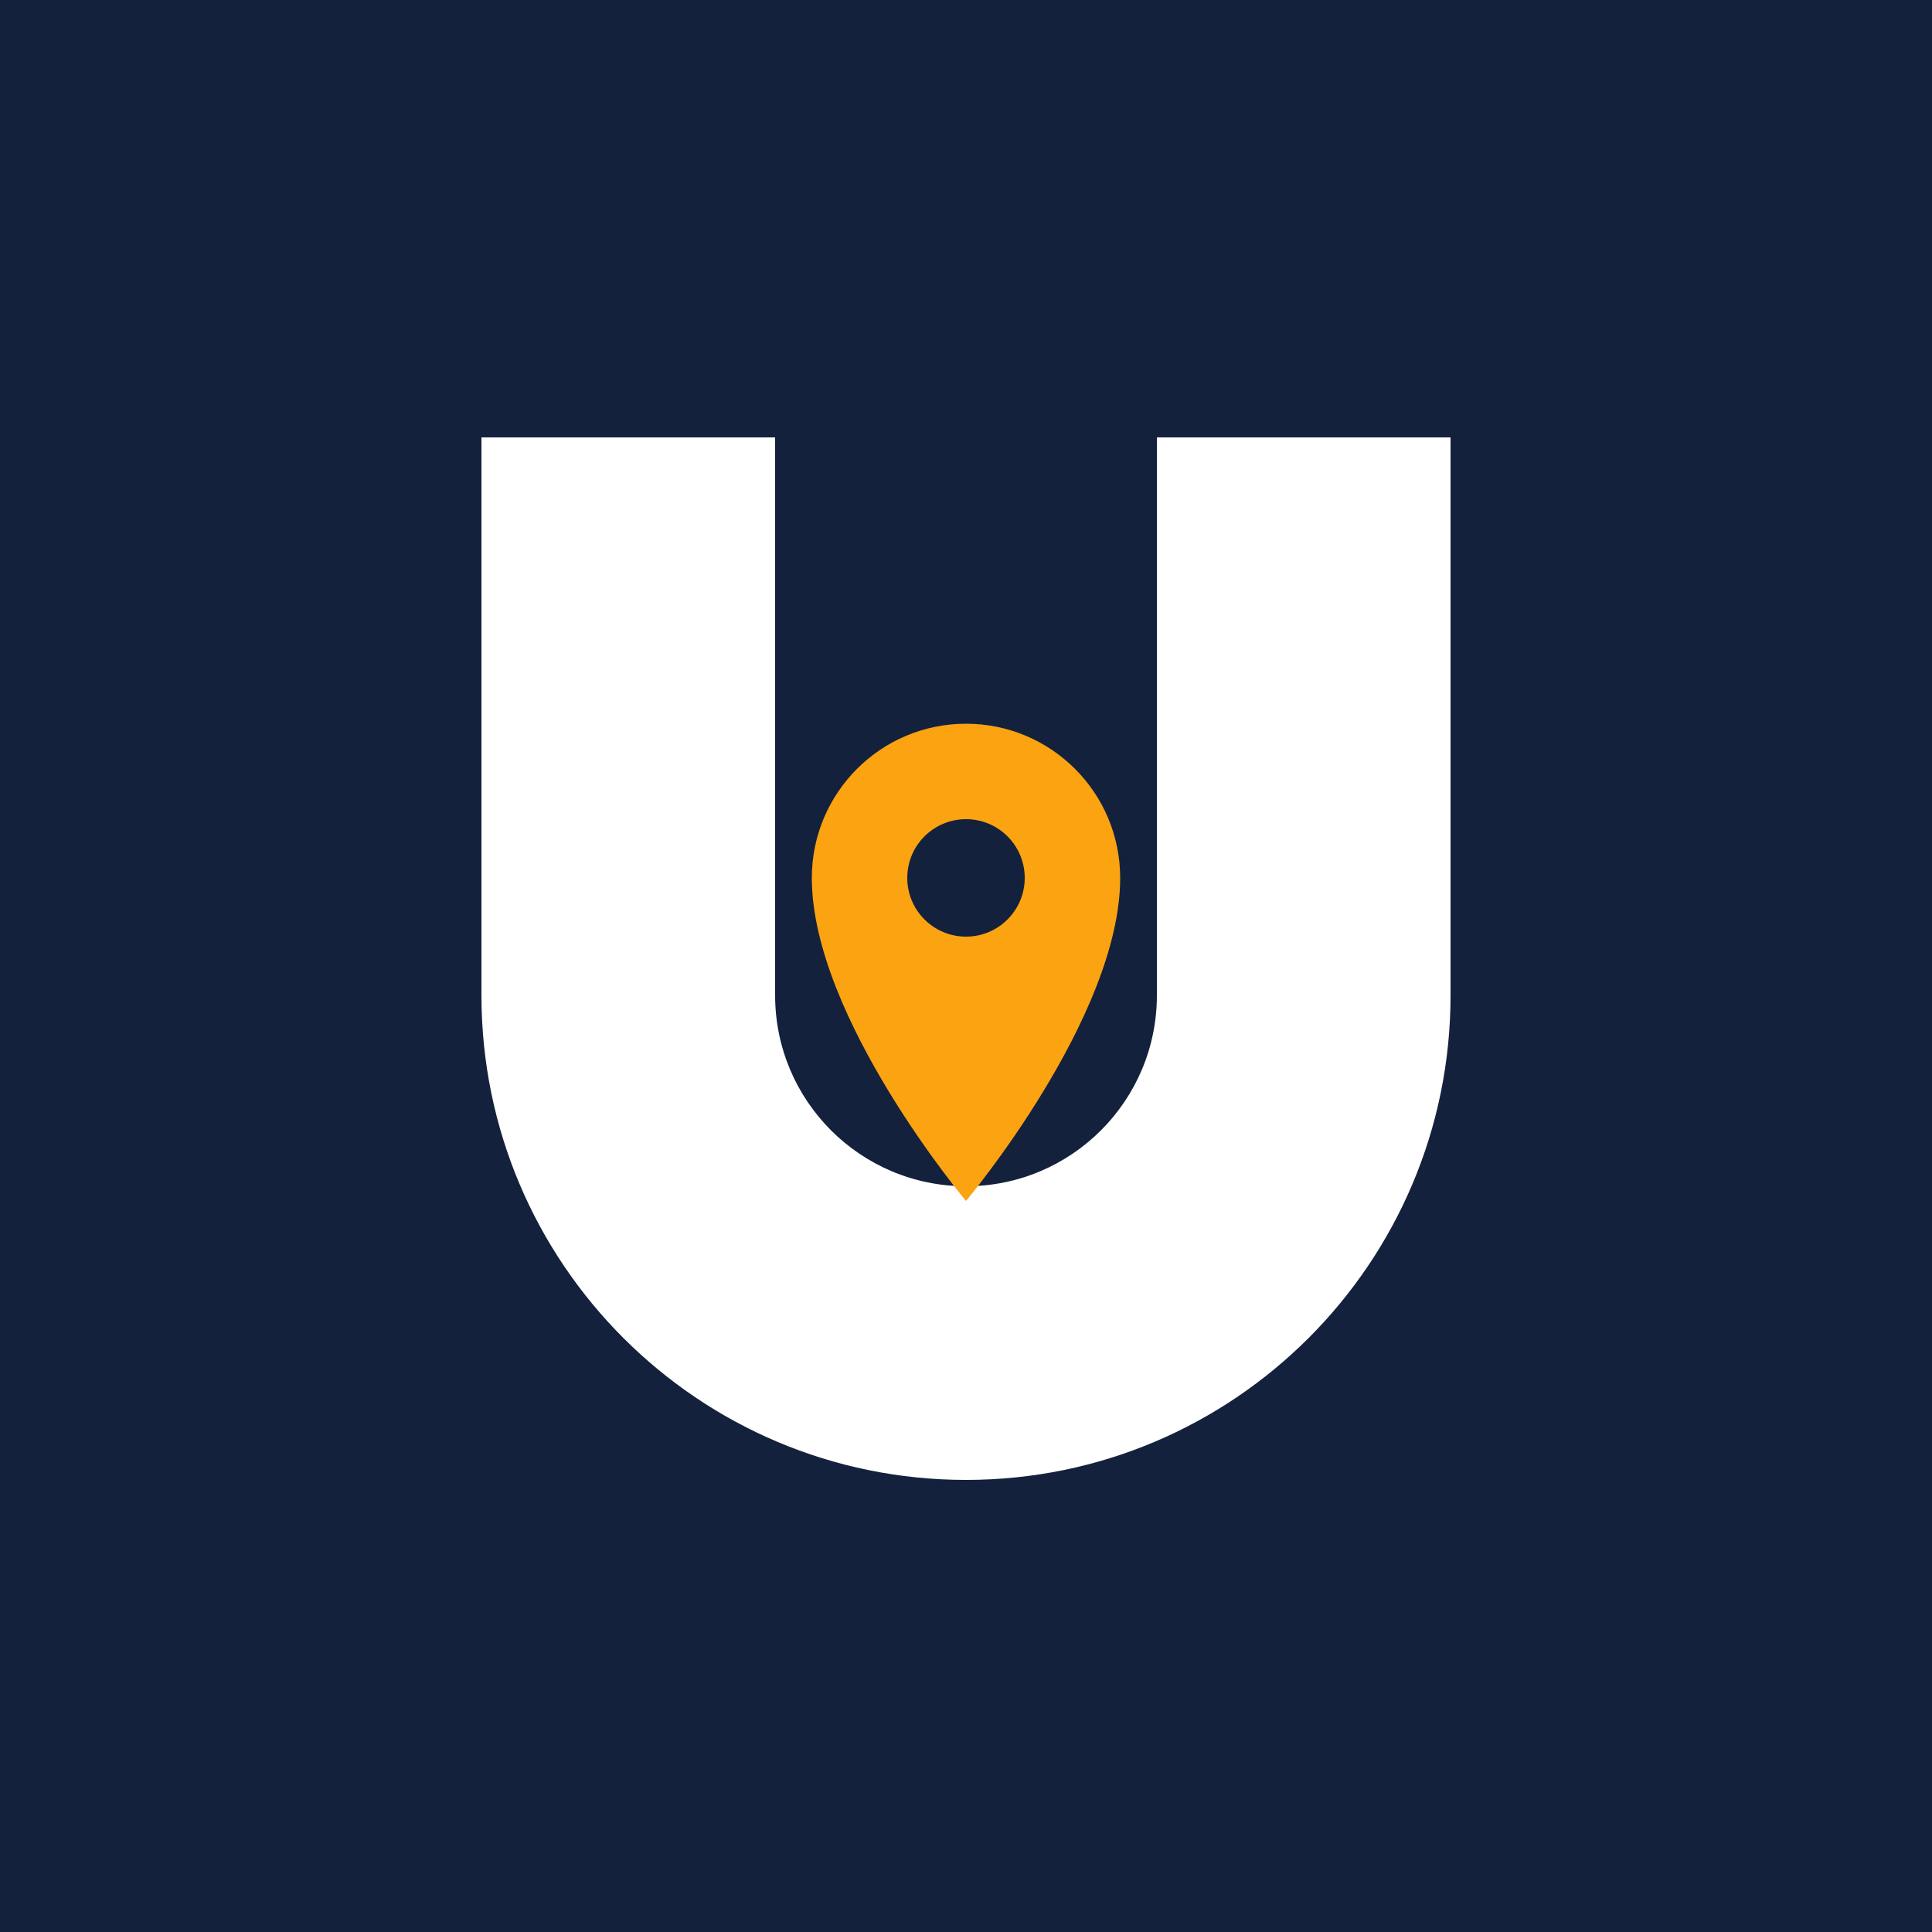
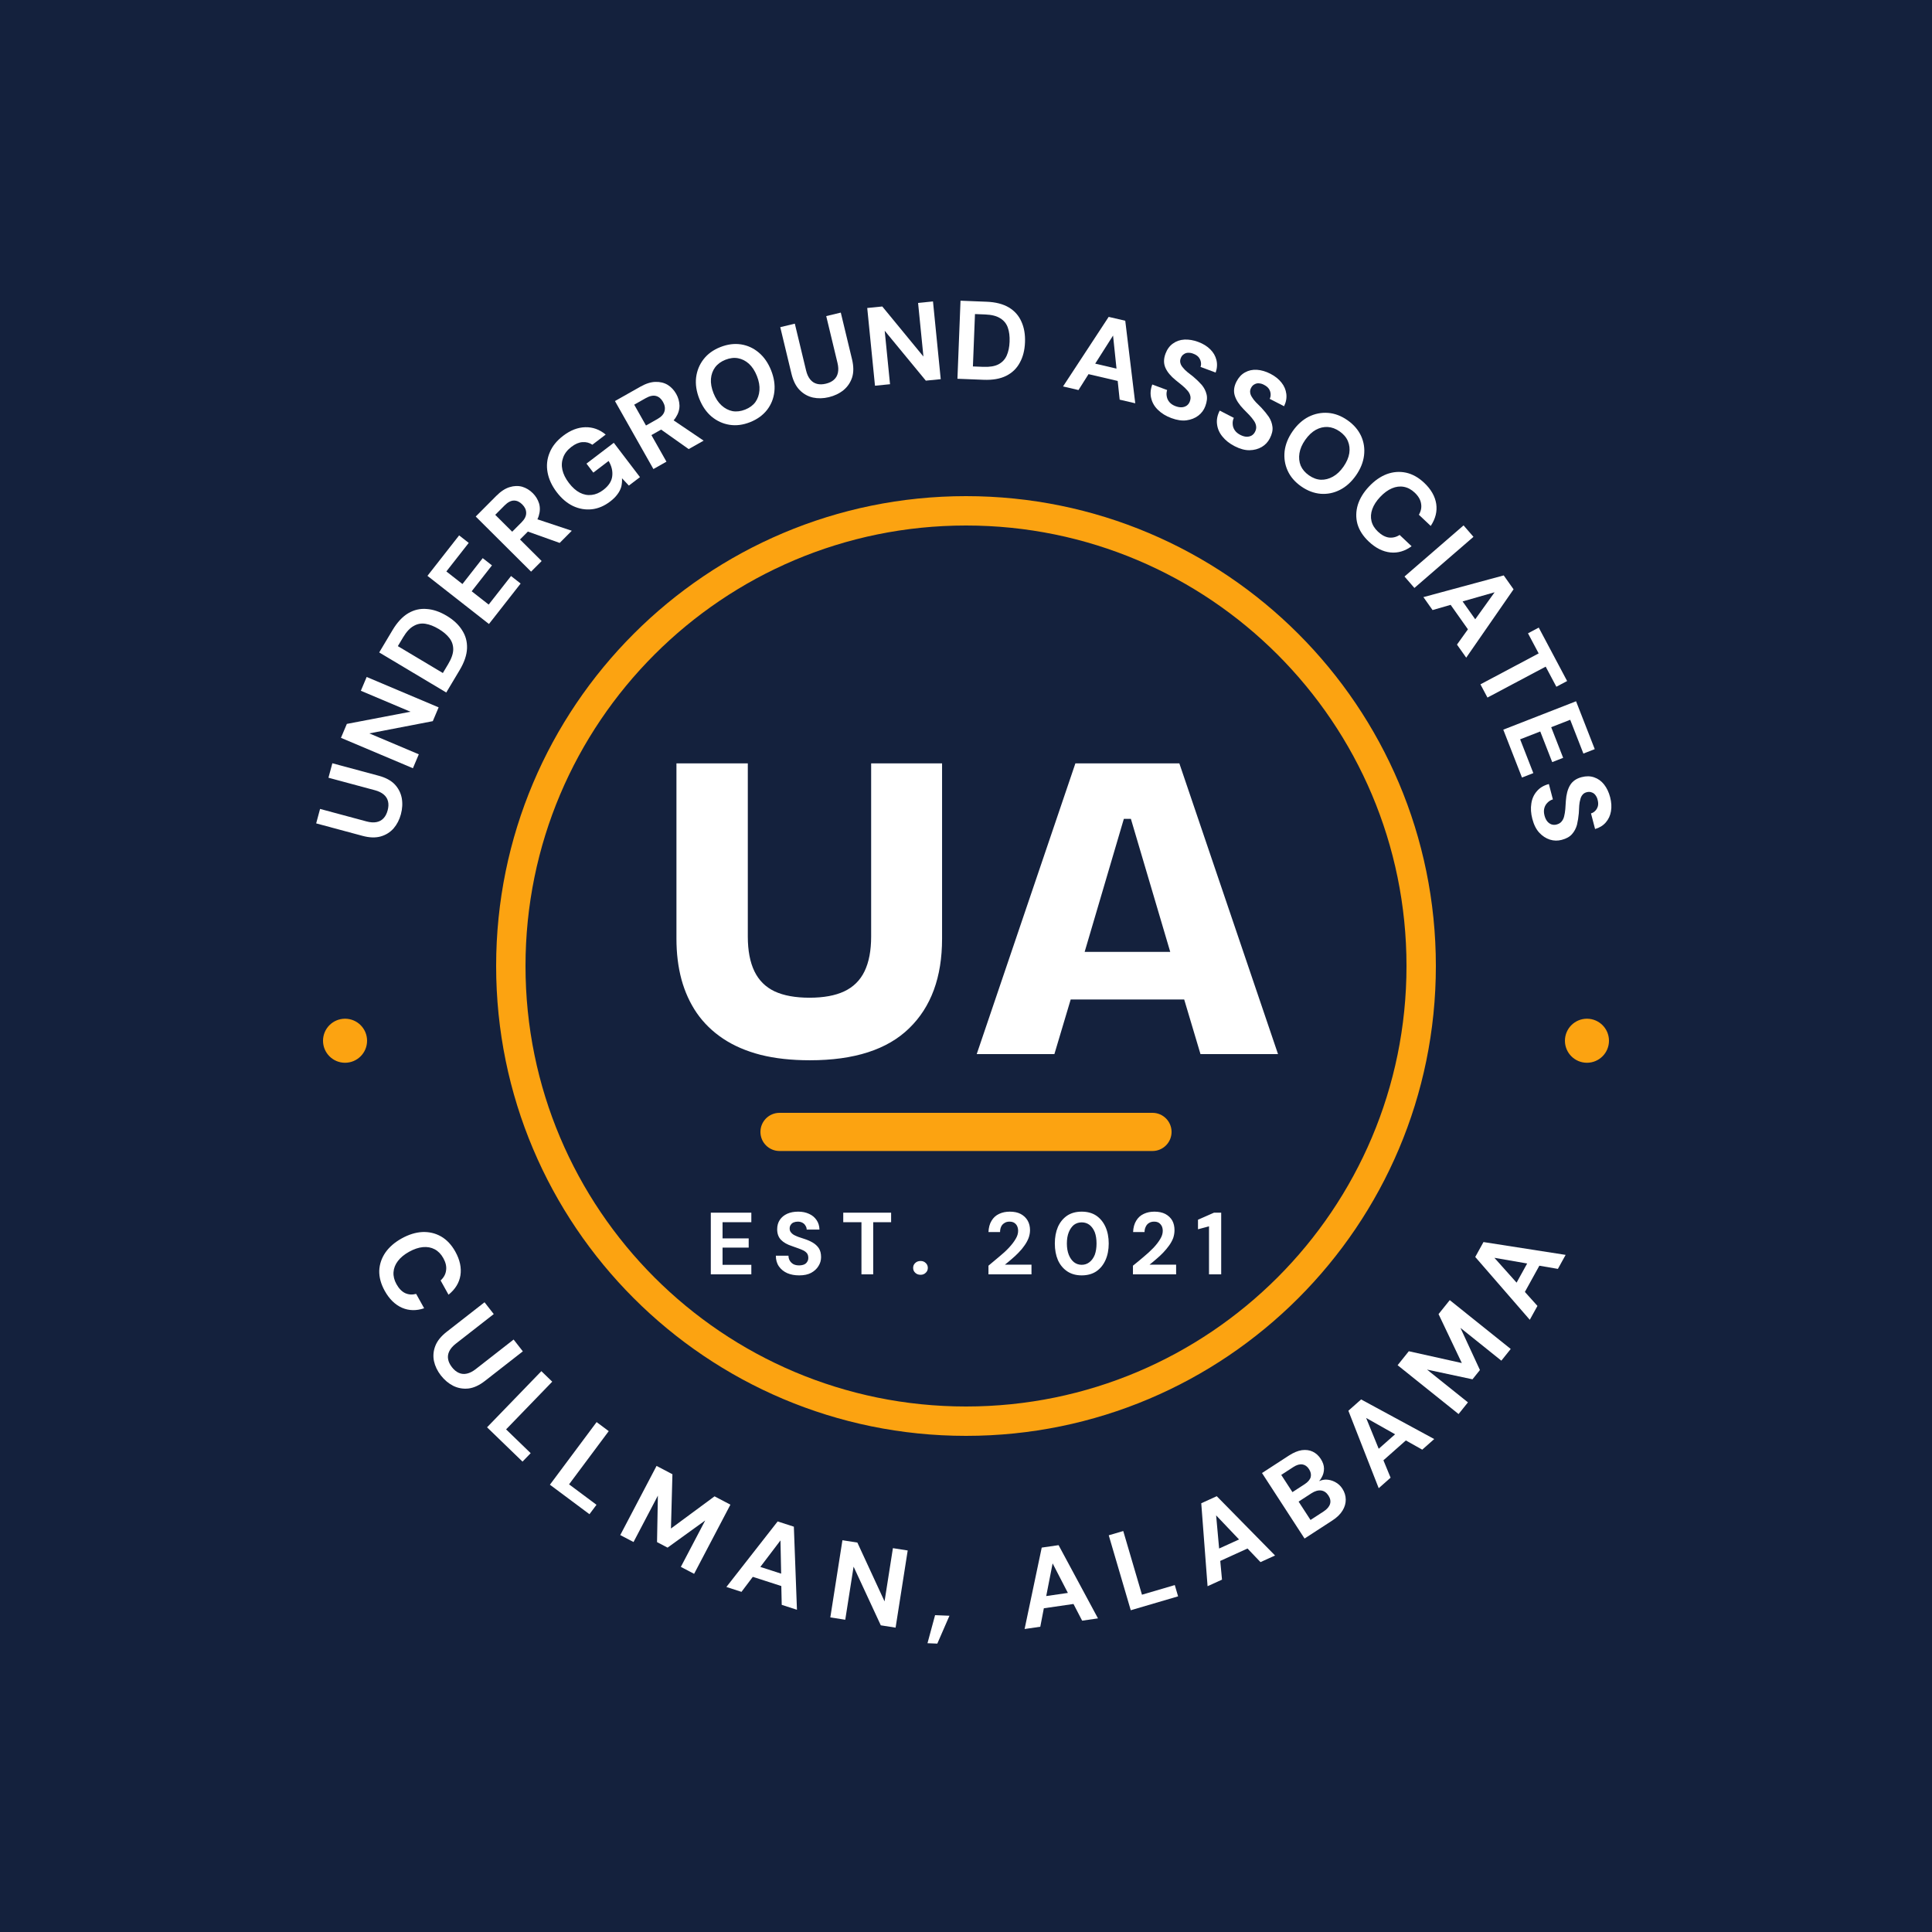
<svg xmlns="http://www.w3.org/2000/svg" viewBox="0 0 100.0 100" width="100" height="100" role="img" aria-label="Underground Associates">
  <rect width="100" height="100" fill="#14213d" />
  <g transform="translate(12 12) scale(0.76)">
-     <rect width="100" height="100" rx="22" fill="#14213d" />
-     <path d="M17 14 H37 V52 A13 13 0 0 0 63 52 V14 H83 V52 A33 33 0 0 1 17 52 Z" fill="#ffffff" />
-     <path d="M50 66 C50 66 39.5 53.5 39.5 44 A10.5 10.5 0 1 1 60.5 44 C60.5 53.5 50 66 50 66 Z" fill="#fca311" />
-     <circle cx="50" cy="44" r="4" fill="#14213d" />
+     <circle cx="50" cy="50" r="50" fill="#14213d" />
+     <circle cx="50" cy="50" r="31" fill="none" stroke="#fca311" stroke-width="2" />
+     <g fill="#ffffff">
+       <path transform="translate(50 50) rotate(-74.94) translate(0 -39.94)" d="M-0.02 0.09L-0.02 0.09Q-0.60 0.09-1.08-0.14Q-1.56-0.38-1.84-0.85Q-2.12-1.32-2.12-2.05L-2.12-2.05L-2.12-5.32L-1.10-5.32L-1.10-2.04Q-1.10-1.65-0.97-1.38Q-0.84-1.11-0.59-0.98Q-0.35-0.85-0.00-0.85L-0.00-0.85Q0.35-0.85 0.59-0.98Q0.84-1.11 0.97-1.38Q1.10-1.65 1.10-2.04L1.10-2.04L1.10-5.32L2.12-5.32L2.12-2.05Q2.12-1.32 1.84-0.85Q1.55-0.38 1.06-0.14Q0.57 0.09-0.02 0.09Z" />
+       <path transform="translate(50 50) rotate(-67.10) translate(0 -39.94)" d="M-1.22 0L-2.25 0L-2.25-5.32L-1.22-5.32L1.23-1.65L1.23-5.32L2.25-5.32L2.25 0L1.23 0L-1.22-3.66L-1.22 0Z" />
+       <path transform="translate(50 50) rotate(-59.15) translate(0 -39.94)" d="M-0.38 0L-2.16 0L-2.16-5.32L-0.38-5.32Q0.54-5.32 1.15-4.99Q1.75-4.66 2.04-4.06Q2.34-3.47 2.34-2.66L2.34-2.66Q2.34-1.85 2.04-1.26Q1.75-0.66 1.15-0.33Q0.55 0-0.38 0L-0.38 0ZM-1.14-4.45L-1.14-0.88L-0.44-0.88Q0.22-0.88 0.59-1.09Q0.97-1.31 1.13-1.71Q1.29-2.11 1.29-2.66L1.29-2.66Q1.29-3.22 1.13-3.62Q0.97-4.02 0.59-4.23Q0.22-4.45-0.44-4.45L-0.44-4.45L-1.14-4.45Z" />
+       <path transform="translate(50 50) rotate(-51.94) translate(0 -39.94)" d="M1.81 0L-1.69 0L-1.69-5.32L1.81-5.32L1.81-4.49L-0.66-4.49L-0.66-3.10L1.58-3.10L1.58-2.30L-0.66-2.30L-0.66-0.83L1.81-0.83L1.81 0Z" />
+       <path transform="translate(50 50) rotate(-45.12) translate(0 -39.94)" d="M-0.85 0L-1.87 0L-1.87-5.32L0.11-5.32Q0.76-5.32 1.17-5.10Q1.59-4.88 1.80-4.51Q2.00-4.14 2.00-3.69L2.00-3.69Q2.00-3.27 1.81-2.90Q1.61-2.53 1.19-2.31L1.19-2.31Q1.08-2.25 0.96-2.21L0.96-2.21L2.06 0L0.89 0L-0.09-2.08L-0.85-2.08L-0.85 0ZM-0.85-4.46L-0.85-2.83L0.05-2.83Q0.51-2.83 0.73-3.06Q0.95-3.28 0.95-3.66Q0.95-4.03 0.74-4.24Q0.52-4.46 0.05-4.46L0.05-4.46L-0.85-4.46Z" />
+       <path transform="translate(50 50) rotate(-37.31) translate(0 -39.94)" d="M-0.10 0.09L-0.10 0.09Q-0.86 0.09-1.42-0.25Q-1.98-0.59-2.30-1.20Q-2.61-1.81-2.61-2.62L-2.61-2.62Q-2.61-3.44-2.29-4.07Q-1.97-4.70-1.37-5.05Q-0.77-5.41 0.07-5.41L0.07-5.41Q1.00-5.41 1.62-4.96Q2.24-4.51 2.42-3.72L2.42-3.72L1.28-3.72Q1.16-4.07 0.85-4.27Q0.55-4.47 0.06-4.47L0.06-4.47Q-0.46-4.47-0.82-4.24Q-1.19-4.01-1.38-3.60Q-1.57-3.19-1.57-2.62L-1.57-2.62Q-1.57-2.04-1.38-1.64Q-1.19-1.24-0.83-1.03Q-0.48-0.82 0-0.82L0-0.82Q0.70-0.82 1.06-1.20Q1.42-1.57 1.49-2.17L1.49-2.17L0.18-2.17L0.18-2.94L2.52-2.94L2.52 0L1.57 0L1.50-0.68Q1.33-0.43 1.11-0.25Q0.88-0.08 0.59 0.00Q0.29 0.09-0.10 0.09Z" />
+       <path transform="translate(50 50) rotate(-29.49) translate(0 -39.94)" d="M-0.85 0L-1.87 0L-1.87-5.32L0.11-5.32Q0.76-5.32 1.17-5.10Q1.59-4.88 1.80-4.51Q2.00-4.14 2.00-3.69L2.00-3.69Q2.00-3.27 1.81-2.90Q1.61-2.53 1.19-2.31L1.19-2.31Q1.08-2.25 0.96-2.21L0.96-2.21L2.06 0L0.89 0L-0.09-2.08L-0.85-2.08L-0.85 0ZM-0.85-4.46L-0.85-2.83L0.05-2.83Q0.51-2.83 0.73-3.06Q0.95-3.28 0.95-3.66Q0.95-4.03 0.74-4.24Q0.52-4.46 0.05-4.46L0.05-4.46L-0.85-4.46Z" />
+       <path transform="translate(50 50) rotate(-21.65) translate(0 -39.94)" d="M0 0.09L0 0.09Q-0.78 0.09-1.37-0.26Q-1.96-0.61-2.30-1.23Q-2.63-1.85-2.63-2.66L-2.63-2.66Q-2.63-3.47-2.30-4.09Q-1.96-4.71-1.37-5.06Q-0.78-5.41 0-5.41L0-5.41Q0.78-5.41 1.38-5.06Q1.97-4.71 2.30-4.09Q2.63-3.47 2.63-2.66L2.63-2.66Q2.63-1.85 2.30-1.23Q1.97-0.61 1.38-0.26Q0.78 0.09 0 0.09ZM0-0.83L0-0.83Q0.49-0.83 0.84-1.05Q1.19-1.28 1.39-1.69Q1.59-2.10 1.59-2.66L1.59-2.66Q1.59-3.23 1.39-3.64Q1.19-4.04 0.84-4.26Q0.49-4.48 0-4.48L0-4.48Q-0.48-4.48-0.84-4.26Q-1.19-4.04-1.39-3.64Q-1.59-3.23-1.59-2.66L-1.59-2.66Q-1.59-2.10-1.39-1.69Q-1.19-1.28-0.84-1.05Q-0.48-0.83 0-0.83Z" />
+       <path transform="translate(50 50) rotate(-13.53) translate(0 -39.94)" d="M-0.02 0.09L-0.02 0.09Q-0.60 0.09-1.08-0.14Q-1.56-0.38-1.84-0.85Q-2.12-1.32-2.12-2.05L-2.12-2.05L-2.12-5.32L-1.10-5.32L-1.10-2.04Q-1.10-1.65-0.97-1.38Q-0.84-1.11-0.59-0.98Q-0.35-0.85-0.00-0.85L-0.00-0.85Q0.35-0.85 0.59-0.98Q0.84-1.11 0.97-1.38Q1.10-1.65 1.10-2.04L1.10-2.04L1.10-5.32L2.12-5.32L2.12-2.05Q2.12-1.32 1.84-0.85Q1.55-0.38 1.06-0.14Q0.57 0.09-0.02 0.09Z" />
+       <path transform="translate(50 50) rotate(-5.69) translate(0 -39.94)" d="M-1.22 0L-2.25 0L-2.25-5.32L-1.22-5.32L1.23-1.65L1.23-5.32L2.25-5.32L2.25 0L1.23 0L-1.22-3.66L-1.22 0Z" />
+       <path transform="translate(50 50) rotate(2.26) translate(0 -39.94)" d="M-0.38 0L-2.16 0L-2.16-5.32L-0.38-5.32Q0.54-5.32 1.15-4.99Q1.75-4.66 2.04-4.06Q2.34-3.47 2.34-2.66L2.34-2.66Q2.34-1.85 2.04-1.26Q1.75-0.66 1.15-0.33Q0.55 0-0.38 0L-0.38 0ZM-1.14-4.45L-1.14-0.88L-0.44-0.88Q0.22-0.88 0.59-1.09Q0.97-1.31 1.13-1.71Q1.29-2.11 1.29-2.66L1.29-2.66Q1.29-3.22 1.13-3.62Q0.97-4.02 0.59-4.23Q0.22-4.45-0.44-4.45L-0.44-4.45L-1.14-4.45Z" />
+       <path transform="translate(50 50) rotate(13.13) translate(0 -39.94)" d="M-1.45 0L-2.53 0L-0.58-5.32L0.58-5.32L2.52 0L1.43 0L1.01-1.21L-1.03-1.21L-1.45 0ZM-0.75-2.01L0.74-2.01L-0.00-4.15L-0.75-2.01Z" />
+       <path transform="translate(50 50) rotate(20.45) translate(0 -39.94)" d="M0.06 0.09L0.06 0.09Q-0.52 0.09-0.97-0.11Q-1.42-0.30-1.68-0.68Q-1.95-1.06-1.95-1.60L-1.95-1.60L-0.87-1.60Q-0.86-1.37-0.74-1.18Q-0.63-0.99-0.43-0.88Q-0.23-0.77 0.05-0.77L0.05-0.77Q0.30-0.77 0.48-0.85Q0.65-0.93 0.75-1.07Q0.85-1.22 0.85-1.41L0.85-1.41Q0.85-1.64 0.74-1.79Q0.63-1.95 0.44-2.05Q0.24-2.16-0.01-2.25Q-0.27-2.33-0.55-2.43L-0.55-2.43Q-1.18-2.64-1.51-2.98Q-1.84-3.32-1.84-3.88L-1.84-3.88Q-1.84-4.36-1.61-4.70Q-1.38-5.05-0.97-5.23Q-0.55-5.41-0.03-5.41L-0.03-5.41Q0.51-5.41 0.92-5.22Q1.32-5.04 1.56-4.69Q1.80-4.34 1.81-3.87L1.81-3.87L0.71-3.87Q0.71-4.04 0.61-4.20Q0.52-4.35 0.35-4.45Q0.18-4.54-0.05-4.54L-0.05-4.54Q-0.24-4.55-0.41-4.48Q-0.57-4.42-0.66-4.28Q-0.76-4.15-0.76-3.95L-0.76-3.95Q-0.76-3.76-0.66-3.63Q-0.57-3.50-0.40-3.41Q-0.24-3.31-0.01-3.23Q0.22-3.15 0.49-3.07L0.49-3.07Q0.88-2.93 1.22-2.75Q1.55-2.56 1.75-2.26Q1.95-1.97 1.95-1.48L1.95-1.48Q1.95-1.06 1.73-0.71Q1.50-0.35 1.09-0.13Q0.68 0.09 0.06 0.09Z" />
+       <path transform="translate(50 50) rotate(27.24) translate(0 -39.94)" d="M0.06 0.09L0.06 0.09Q-0.52 0.09-0.97-0.11Q-1.42-0.30-1.68-0.68Q-1.95-1.06-1.95-1.60L-1.95-1.60L-0.87-1.60Q-0.86-1.37-0.74-1.18Q-0.63-0.99-0.43-0.88Q-0.23-0.77 0.05-0.77L0.05-0.77Q0.30-0.77 0.48-0.85Q0.65-0.93 0.75-1.07Q0.85-1.22 0.85-1.41L0.85-1.41Q0.85-1.64 0.74-1.79Q0.63-1.95 0.44-2.05Q0.24-2.16-0.01-2.25Q-0.27-2.33-0.55-2.43L-0.55-2.43Q-1.18-2.64-1.51-2.98Q-1.84-3.32-1.84-3.88L-1.84-3.88Q-1.84-4.36-1.61-4.70Q-1.38-5.05-0.97-5.23Q-0.55-5.41-0.03-5.41L-0.03-5.41Q0.51-5.41 0.92-5.22Q1.32-5.04 1.56-4.69Q1.80-4.34 1.81-3.87L1.81-3.87L0.71-3.87Q0.71-4.04 0.61-4.20Q0.52-4.35 0.35-4.45Q0.18-4.54-0.05-4.54L-0.05-4.54Q-0.24-4.55-0.41-4.48Q-0.57-4.42-0.66-4.28Q-0.76-4.15-0.76-3.95L-0.76-3.95Q-0.76-3.76-0.66-3.63Q-0.57-3.50-0.40-3.41Q-0.24-3.31-0.01-3.23Q0.22-3.15 0.49-3.07L0.49-3.07Q0.88-2.93 1.22-2.75Q1.55-2.56 1.75-2.26Q1.95-1.97 1.95-1.48L1.95-1.48Q1.95-1.06 1.73-0.71Q1.50-0.35 1.09-0.13Q0.68 0.09 0.06 0.09Z" />
+       <path transform="translate(50 50) rotate(34.95) translate(0 -39.94)" d="M0 0.09L0 0.09Q-0.78 0.09-1.37-0.26Q-1.96-0.61-2.30-1.23Q-2.63-1.85-2.63-2.66L-2.63-2.66Q-2.63-3.47-2.30-4.09Q-1.96-4.71-1.37-5.06Q-0.78-5.41 0-5.41L0-5.41Q0.78-5.41 1.38-5.06Q1.97-4.71 2.30-4.09Q2.63-3.47 2.63-2.66L2.63-2.66Q2.63-1.85 2.30-1.23Q1.97-0.61 1.38-0.26Q0.78 0.09 0 0.09ZM0-0.83L0-0.83Q0.49-0.83 0.84-1.05Q1.19-1.28 1.39-1.69Q1.59-2.10 1.59-2.66L1.59-2.66Q1.59-3.23 1.39-3.64Q1.19-4.04 0.84-4.26Q0.49-4.48 0-4.48L0-4.48Q-0.48-4.48-0.84-4.26Q-1.19-4.04-1.39-3.64Q-1.59-3.23-1.59-2.66L-1.59-2.66Q-1.59-2.10-1.39-1.69Q-1.19-1.28-0.84-1.05Q-0.48-0.83 0-0.83Z" />
+       <path transform="translate(50 50) rotate(43.34) translate(0 -39.94)" d="M0.11 0.09L0.11 0.09Q-0.69 0.09-1.27-0.25Q-1.84-0.60-2.15-1.22Q-2.45-1.84-2.45-2.65L-2.45-2.65Q-2.45-3.47-2.15-4.09Q-1.84-4.71-1.27-5.06Q-0.69-5.41 0.11-5.41L0.11-5.41Q1.07-5.41 1.69-4.93Q2.30-4.45 2.45-3.58L2.45-3.58L1.34-3.58Q1.24-4.01 0.92-4.24Q0.61-4.48 0.10-4.48L0.10-4.48Q-0.37-4.48-0.71-4.26Q-1.05-4.04-1.23-3.63Q-1.41-3.22-1.41-2.65L-1.41-2.65Q-1.41-2.09-1.23-1.68Q-1.05-1.27-0.71-1.05Q-0.37-0.83 0.10-0.83L0.10-0.83Q0.61-0.83 0.92-1.05Q1.23-1.28 1.33-1.68L1.33-1.68L2.45-1.68Q2.30-0.85 1.69-0.38Q1.07 0.09 0.11 0.09Z" />
+       <path transform="translate(50 50) rotate(49.12) translate(0 -39.94)" d="M0.52 0L-0.51 0L-0.51-5.32L0.52-5.32L0.52 0Z" />
+       <path transform="translate(50 50) rotate(54.74) translate(0 -39.94)" d="M-1.45 0L-2.53 0L-0.58-5.32L0.58-5.32L2.52 0L1.43 0L1.01-1.21L-1.03-1.21L-1.45 0ZM-0.75-2.01L0.74-2.01L-0.00-4.15L-0.75-2.01Z" />
+       <path transform="translate(50 50) rotate(62.03) translate(0 -39.94)" d="M0.51 0L-0.51 0L-0.51-4.49L-2.06-4.49L-2.06-5.32L2.06-5.32L2.06-4.49L0.51-4.49L0.51 0Z" />
+       <path transform="translate(50 50) rotate(68.68) translate(0 -39.94)" d="M1.81 0L-1.69 0L-1.69-5.32L1.81-5.32L1.81-4.49L-0.66-4.49L-0.66-3.10L1.58-3.10L1.58-2.30L-0.66-2.30L-0.66-0.83L1.81-0.83L1.81 0Z" />
+       <path transform="translate(50 50) rotate(75.35) translate(0 -39.94)" d="M0.06 0.09L0.06 0.09Q-0.52 0.09-0.97-0.11Q-1.42-0.30-1.68-0.68Q-1.95-1.06-1.95-1.60L-1.95-1.60L-0.87-1.60Q-0.86-1.37-0.74-1.18Q-0.63-0.99-0.43-0.88Q-0.23-0.77 0.05-0.77L0.05-0.77Q0.30-0.77 0.48-0.85Q0.65-0.93 0.75-1.07Q0.85-1.22 0.85-1.41L0.85-1.41Q0.85-1.64 0.74-1.79Q0.63-1.95 0.44-2.05Q0.24-2.16-0.01-2.25Q-0.27-2.33-0.55-2.43L-0.55-2.43Q-1.18-2.64-1.51-2.98Q-1.84-3.32-1.84-3.88L-1.84-3.88Q-1.84-4.36-1.61-4.70Q-1.38-5.05-0.97-5.23Q-0.55-5.41-0.03-5.41L-0.03-5.41Q0.51-5.41 0.92-5.22Q1.32-5.04 1.56-4.69Q1.80-4.34 1.81-3.87L1.81-3.87L0.71-3.87Q0.71-4.04 0.61-4.20Q0.52-4.35 0.35-4.45Q0.18-4.54-0.05-4.54L-0.05-4.54Q-0.24-4.55-0.41-4.48Q-0.57-4.42-0.66-4.28Q-0.76-4.15-0.76-3.95L-0.76-3.95Q-0.76-3.76-0.66-3.63Q-0.57-3.50-0.40-3.41Q-0.24-3.31-0.01-3.23Q0.22-3.15 0.49-3.07L0.49-3.07Q0.88-2.93 1.22-2.75Q1.55-2.56 1.75-2.26Q1.95-1.97 1.95-1.48L1.95-1.48Q1.95-1.06 1.73-0.71Q1.50-0.35 1.09-0.13Q0.68 0.09 0.06 0.09Z" />
+       <path transform="translate(50 50) rotate(60.94) translate(0 45.26)" d="M0.11 0.09L0.11 0.09Q-0.69 0.09-1.27-0.25Q-1.84-0.60-2.15-1.22Q-2.45-1.84-2.45-2.65L-2.45-2.65Q-2.45-3.47-2.15-4.09Q-1.84-4.71-1.27-5.06Q-0.69-5.41 0.11-5.41L0.11-5.41Q1.07-5.41 1.69-4.93Q2.30-4.45 2.45-3.58L2.45-3.58L1.34-3.58Q1.24-4.01 0.92-4.24Q0.61-4.48 0.10-4.48L0.10-4.48Q-0.37-4.48-0.71-4.26Q-1.05-4.04-1.23-3.63Q-1.41-3.22-1.41-2.65L-1.41-2.65Q-1.41-2.09-1.23-1.68Q-1.05-1.27-0.71-1.05Q-0.37-0.83 0.10-0.83L0.10-0.83Q0.61-0.83 0.92-1.05Q1.23-1.28 1.33-1.68L1.33-1.68L2.45-1.68Q2.30-0.85 1.69-0.38Q1.07 0.09 0.11 0.09Z" />
+       <path transform="translate(50 50) rotate(52.03) translate(0 45.26)" d="M-0.02 0.09L-0.02 0.09Q-0.60 0.09-1.08-0.14Q-1.56-0.38-1.84-0.85Q-2.12-1.32-2.12-2.05L-2.12-2.05L-2.12-5.32L-1.10-5.32L-1.10-2.04Q-1.10-1.65-0.97-1.38Q-0.84-1.11-0.59-0.98Q-0.35-0.85-0.00-0.85L-0.00-0.85Q0.35-0.85 0.59-0.98Q0.84-1.11 0.97-1.38Q1.10-1.65 1.10-2.04L1.10-2.04L1.10-5.32L2.12-5.32L2.12-2.05Q2.12-1.32 1.84-0.85Q1.55-0.38 1.06-0.14Q0.57 0.09-0.02 0.09Z" />
+       <path transform="translate(50 50) rotate(44.05) translate(0 45.26)" d="M1.76 0L-1.60 0L-1.60-5.32L-0.57-5.32L-0.57-0.80L1.76-0.80L1.76 0Z" />
+       <path transform="translate(50 50) rotate(36.71) translate(0 45.26)" d="M1.76 0L-1.60 0L-1.60-5.32L-0.57-5.32L-0.57-0.80L1.76-0.80L1.76 0Z" />
+       <path transform="translate(50 50) rotate(27.69) translate(0 45.26)" d="M-1.82 0L-2.84 0L-2.84-5.32L-1.62-5.32L0.01-2.00L1.62-5.32L2.84-5.32L2.84 0L1.82 0L1.82-3.57L0.41-0.74L-0.40-0.74L-1.82-3.57L-1.82 0Z" />
+       <path transform="translate(50 50) rotate(17.90) translate(0 45.26)" d="M-1.45 0L-2.53 0L-0.58-5.32L0.58-5.32L2.52 0L1.43 0L1.01-1.21L-1.03-1.21L-1.45 0ZM-0.75-2.01L0.74-2.01L-0.00-4.15L-0.75-2.01Z" />
+       <path transform="translate(50 50) rotate(8.92) translate(0 45.26)" d="M-1.22 0L-2.25 0L-2.25-5.32L-1.22-5.32L1.23-1.65L1.23-5.32L2.25-5.32L2.25 0L1.23 0L-1.22-3.66L-1.22 0Z" />
+       <path transform="translate(50 50) rotate(2.30) translate(0 45.26)" d="M-0.10 0.93L-0.77 0.93L-0.33-1.00L0.65-1.00L-0.10 0.93Z" />
+       <path transform="translate(50 50) rotate(-8.25) translate(0 45.26)" d="M-1.45 0L-2.53 0L-0.58-5.32L0.58-5.32L2.52 0L1.43 0L1.01-1.21L-1.03-1.21L-1.45 0ZM-0.75-2.01L0.74-2.01L-0.00-4.15L-0.75-2.01Z" />
+       <path transform="translate(50 50) rotate(-16.37) translate(0 45.26)" d="M1.76 0L-1.60 0L-1.60-5.32L-0.57-5.32L-0.57-0.80L1.76-0.80L1.76 0Z" />
+       <path transform="translate(50 50) rotate(-24.48) translate(0 45.26)" d="M-1.45 0L-2.53 0L-0.58-5.32L0.58-5.32L2.52 0L1.43 0L1.01-1.21L-1.03-1.21L-1.45 0ZM-0.75-2.01L0.74-2.01L-0.00-4.15L-0.75-2.01Z" />
+       <path transform="translate(50 50) rotate(-33.00) translate(0 45.26)" d="M0.36 0L-1.90 0L-1.90-5.32L0.28-5.32Q0.84-5.32 1.22-5.15Q1.60-4.97 1.79-4.66Q1.98-4.35 1.98-3.95Q1.98-3.55 1.81-3.28Q1.63-3.00 1.35-2.86L1.35-2.86Q1.22-2.78 1.06-2.74L1.06-2.74Q1.30-2.70 1.50-2.58L1.50-2.58Q1.78-2.39 1.94-2.10Q2.11-1.80 2.11-1.45L2.11-1.45Q2.11-1.03 1.90-0.70Q1.69-0.37 1.31-0.19Q0.92 0 0.36 0L0.36 0ZM-0.87-2.33L-0.87-0.84L0.19-0.84Q0.61-0.84 0.84-1.03Q1.06-1.22 1.06-1.57Q1.06-1.93 0.83-2.13Q0.59-2.33 0.17-2.33L0.17-2.33L-0.87-2.33ZM-0.87-4.50L-0.87-3.10L0.11-3.10Q0.52-3.10 0.73-3.28Q0.93-3.47 0.93-3.80L0.93-3.80Q0.93-4.13 0.73-4.31Q0.52-4.50 0.11-4.50L0.11-4.50L-0.87-4.50Z" />
+       <path transform="translate(50 50) rotate(-41.52) translate(0 45.26)" d="M-1.45 0L-2.53 0L-0.58-5.32L0.58-5.32L2.52 0L1.43 0L1.01-1.21L-1.03-1.21L-1.45 0ZM-0.75-2.01L0.74-2.01L-0.00-4.15L-0.75-2.01Z" />
+       <path transform="translate(50 50) rotate(-51.30) translate(0 45.26)" d="M-1.82 0L-2.84 0L-2.84-5.32L-1.62-5.32L0.01-2.00L1.62-5.32L2.84-5.32L2.84 0L1.82 0L1.82-3.57L0.41-0.74L-0.40-0.74L-1.82-3.57L-1.82 0Z" />
+       <path transform="translate(50 50) rotate(-61.09) translate(0 45.26)" d="M-1.45 0L-2.53 0L-0.58-5.32L0.58-5.32L2.52 0L1.43 0L1.01-1.21L-1.03-1.21L-1.45 0ZM-0.75-2.01L0.74-2.01L-0.00-4.15L-0.75-2.01Z" />
+     </g>
+     <circle cx="92.29" cy="55.09" r="1.5" fill="#fca311" />
+     <circle cx="7.71" cy="55.09" r="1.5" fill="#fca311" />
+     <path d="M39.37 56.42L39.37 56.42Q37.48 56.42 36.01 56.05Q34.54 55.67 33.46 54.95Q32.38 54.23 31.67 53.21Q30.97 52.19 30.62 50.91Q30.28 49.64 30.28 48.14L30.28 48.14L30.28 36.20L35.14 36.20L35.14 47.99Q35.14 49.43 35.59 50.36Q36.04 51.29 36.97 51.73Q37.90 52.16 39.34 52.16L39.34 52.16Q40.78 52.16 41.70 51.73Q42.64 51.29 43.09 50.36Q43.54 49.43 43.54 47.99L43.54 47.99L43.54 36.20L48.37 36.20L48.37 48.14Q48.37 52.07 46.13 54.24Q43.90 56.42 39.37 56.42ZM56.02 56L50.73 56L57.45 36.20L64.53 36.20L71.25 56L65.97 56L64.86 52.28L57.13 52.28L56.02 56ZM58.08 49.04L63.91 49.04L61.23 39.98L60.75 39.98L58.08 49.04Z" fill="#ffffff" />
+     <rect x="36" y="60" width="28" height="2.6" rx="1.3" fill="#fca311" />
+     <path d="M35.38 71L32.62 71L32.62 66.80L35.38 66.80L35.38 67.45L33.42 67.45L33.42 68.55L35.20 68.55L35.20 69.18L33.42 69.18L33.42 70.35L35.38 70.35L35.38 71ZM38.64 71.07L38.64 71.07Q38.18 71.07 37.83 70.92Q37.47 70.76 37.26 70.46Q37.05 70.16 37.05 69.73L37.05 69.73L37.91 69.73Q37.91 69.92 38.00 70.07Q38.09 70.22 38.25 70.31Q38.41 70.39 38.63 70.39L38.63 70.39Q38.82 70.39 38.97 70.33Q39.11 70.27 39.18 70.15Q39.26 70.04 39.26 69.88L39.26 69.88Q39.26 69.70 39.18 69.58Q39.09 69.46 38.94 69.38Q38.78 69.30 38.58 69.23Q38.38 69.16 38.16 69.08L38.16 69.08Q37.66 68.92 37.40 68.65Q37.14 68.38 37.14 67.93L37.14 67.93Q37.14 67.56 37.32 67.29Q37.50 67.02 37.83 66.87Q38.15 66.73 38.57 66.73L38.57 66.73Q38.99 66.73 39.31 66.88Q39.63 67.02 39.82 67.30Q40.01 67.57 40.02 67.95L40.02 67.95L39.15 67.95Q39.15 67.81 39.07 67.69Q39.00 67.56 38.87 67.49Q38.73 67.41 38.55 67.41L38.55 67.41Q38.40 67.41 38.27 67.46Q38.14 67.51 38.07 67.62Q37.99 67.72 37.99 67.88L37.99 67.88Q37.99 68.03 38.07 68.13Q38.14 68.23 38.27 68.31Q38.40 68.38 38.58 68.45Q38.76 68.51 38.97 68.58L38.97 68.58Q39.29 68.68 39.55 68.83Q39.81 68.98 39.97 69.21Q40.13 69.45 40.13 69.83L40.13 69.83Q40.13 70.16 39.95 70.44Q39.78 70.72 39.45 70.90Q39.13 71.07 38.64 71.07ZM43.68 71L42.88 71L42.88 67.45L41.64 67.45L41.64 66.80L44.90 66.80L44.90 67.45L43.68 67.45L43.68 71ZM46.91 71.03L46.91 71.03Q46.68 71.03 46.54 70.89Q46.40 70.76 46.40 70.56L46.40 70.56Q46.40 70.36 46.54 70.23Q46.68 70.09 46.91 70.09L46.91 70.09Q47.12 70.09 47.26 70.23Q47.40 70.36 47.40 70.56L47.40 70.56Q47.40 70.76 47.26 70.89Q47.12 71.03 46.91 71.03ZM54.46 71L51.53 71L51.53 70.41Q51.91 70.10 52.27 69.79Q52.64 69.49 52.92 69.19Q53.21 68.88 53.38 68.59Q53.55 68.31 53.55 68.04L53.55 68.04Q53.55 67.87 53.49 67.73Q53.43 67.59 53.30 67.50Q53.17 67.41 52.96 67.41L52.96 67.41Q52.75 67.41 52.61 67.51Q52.46 67.60 52.39 67.76Q52.32 67.92 52.32 68.12L52.32 68.12L51.53 68.12Q51.55 67.66 51.74 67.35Q51.93 67.03 52.26 66.88Q52.58 66.73 52.98 66.73L52.98 66.73Q53.43 66.73 53.73 66.89Q54.04 67.06 54.20 67.34Q54.36 67.62 54.36 67.99L54.36 67.99Q54.36 68.26 54.26 68.53Q54.16 68.79 53.98 69.04Q53.81 69.29 53.58 69.52Q53.36 69.75 53.12 69.95Q52.88 70.16 52.65 70.34L52.65 70.34L54.46 70.34L54.46 71ZM57.88 71.07L57.88 71.07Q57.31 71.07 56.90 70.80Q56.48 70.52 56.26 70.03Q56.05 69.54 56.05 68.90L56.05 68.90Q56.05 68.26 56.26 67.77Q56.48 67.28 56.89 67.00Q57.30 66.73 57.88 66.73L57.88 66.73Q58.46 66.73 58.87 67.00Q59.28 67.28 59.50 67.77Q59.72 68.26 59.72 68.90L59.72 68.90Q59.72 69.54 59.50 70.03Q59.28 70.52 58.87 70.80Q58.46 71.07 57.88 71.07ZM57.88 70.35L57.88 70.35Q58.18 70.35 58.41 70.17Q58.64 69.99 58.77 69.67Q58.89 69.34 58.89 68.90L58.89 68.90Q58.89 68.45 58.77 68.13Q58.64 67.81 58.41 67.63Q58.18 67.46 57.88 67.46L57.88 67.46Q57.58 67.46 57.35 67.63Q57.13 67.81 57.00 68.13Q56.87 68.45 56.87 68.90L56.87 68.90Q56.87 69.34 57.00 69.67Q57.13 69.99 57.35 70.17Q57.58 70.35 57.88 70.35ZM64.31 71L61.37 71L61.37 70.41Q61.76 70.10 62.12 69.79Q62.48 69.49 62.77 69.19Q63.06 68.88 63.23 68.59Q63.40 68.31 63.40 68.04L63.40 68.04Q63.40 67.87 63.34 67.73Q63.27 67.59 63.15 67.50Q63.02 67.41 62.81 67.41L62.81 67.41Q62.60 67.41 62.45 67.51Q62.31 67.60 62.24 67.76Q62.16 67.92 62.16 68.12L62.16 68.12L61.38 68.12Q61.40 67.66 61.59 67.35Q61.78 67.03 62.11 66.88Q62.43 66.73 62.83 66.73L62.83 66.73Q63.27 66.73 63.58 66.89Q63.89 67.06 64.05 67.34Q64.20 67.62 64.20 67.99L64.20 67.99Q64.20 68.26 64.11 68.53Q64.01 68.79 63.83 69.04Q63.65 69.29 63.43 69.52Q63.21 69.75 62.97 69.95Q62.73 70.16 62.50 70.34L62.50 70.34L64.31 70.34L64.31 71ZM67.38 71L66.55 71L66.55 67.73L65.80 67.93L65.80 67.28L66.89 66.80L67.38 66.80L67.38 71Z" fill="#ffffff" />
  </g>
</svg>
